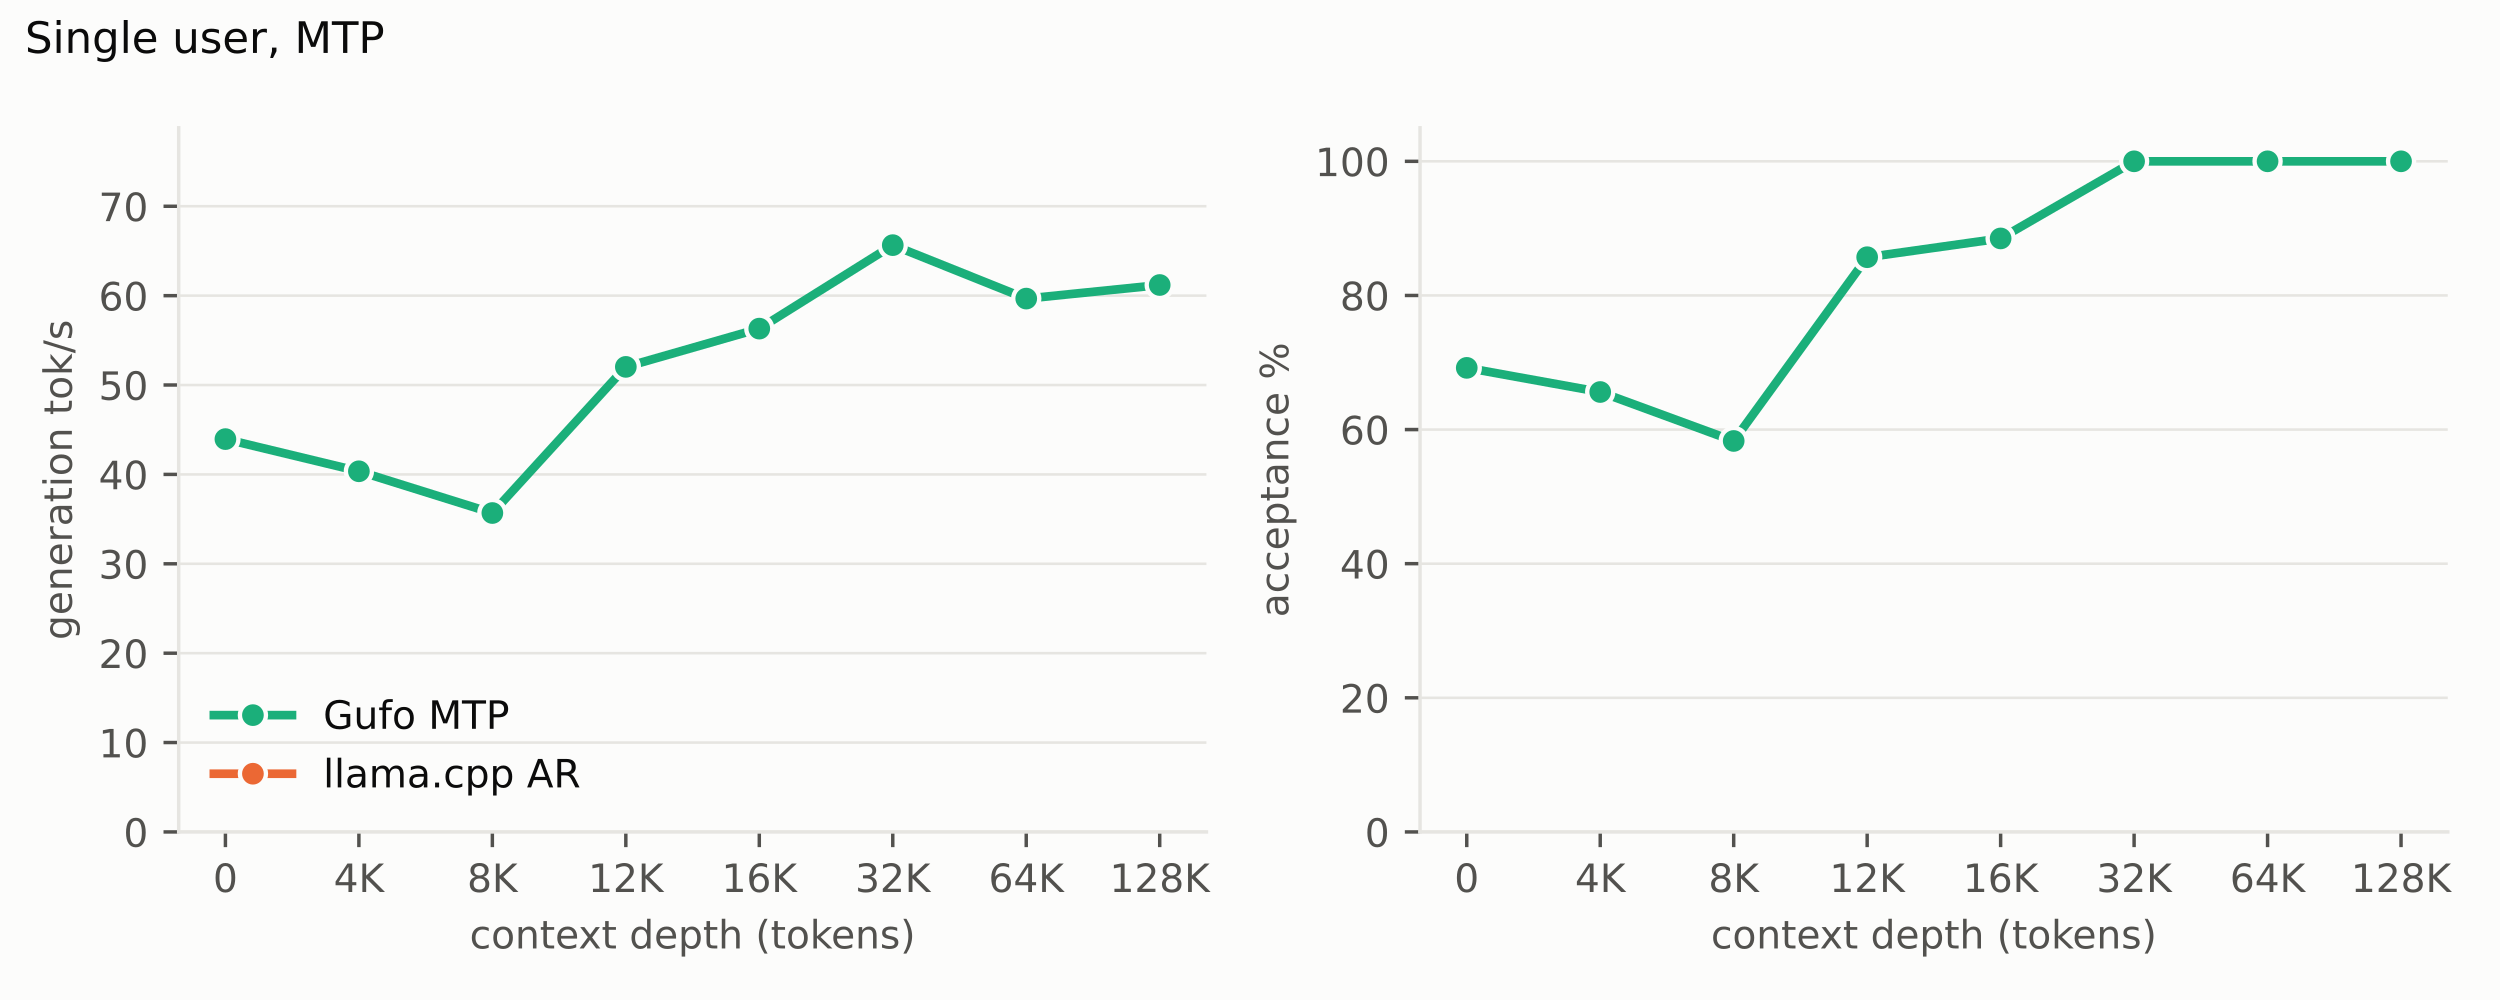
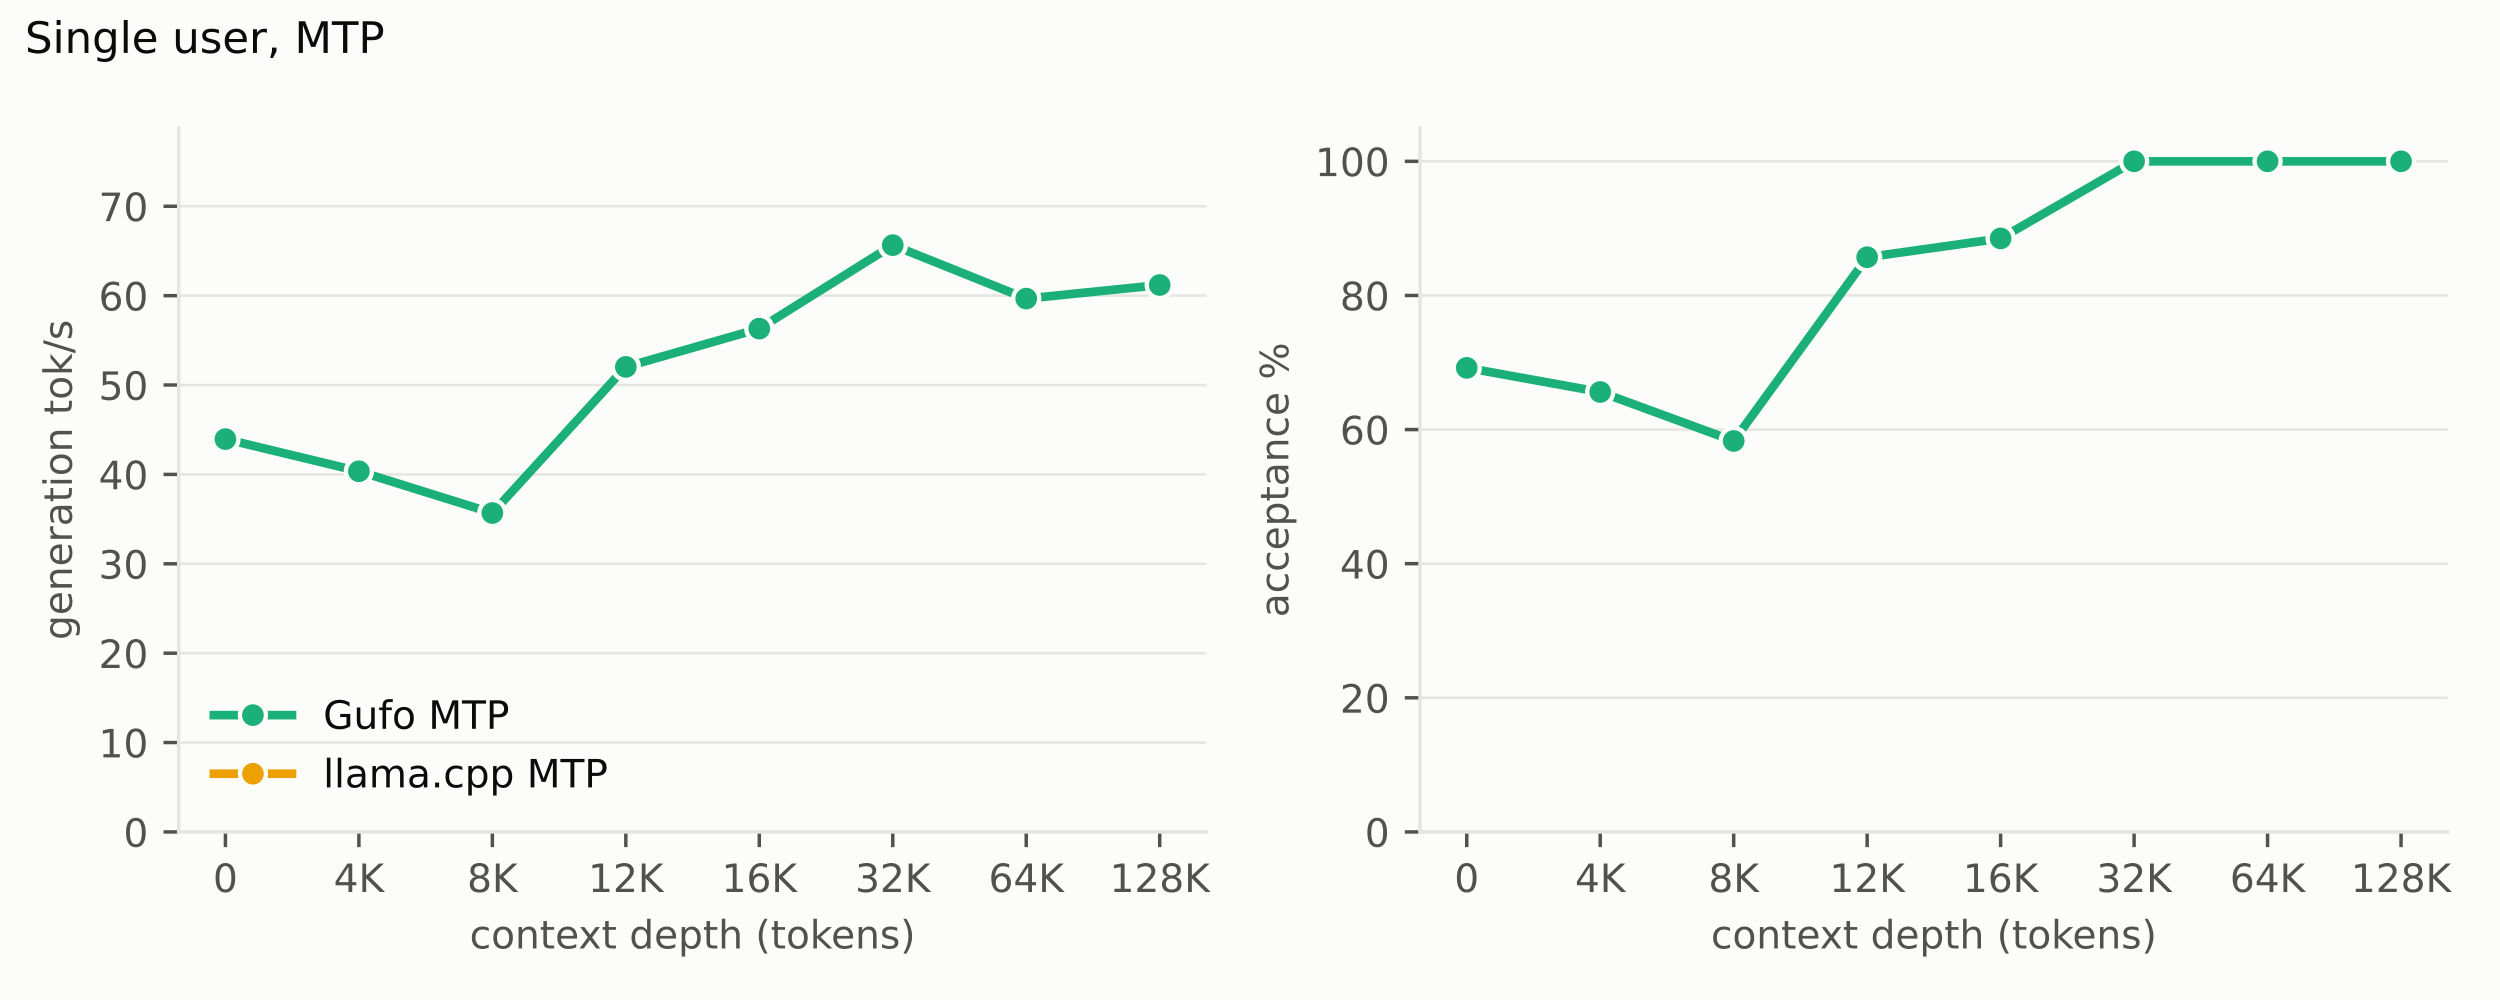
<svg xmlns="http://www.w3.org/2000/svg" xmlns:xlink="http://www.w3.org/1999/xlink" width="576pt" height="230.4pt" viewBox="0 0 576 230.4" version="1.1">
  <defs>
    <style type="text/css">*{stroke-linejoin: round; stroke-linecap: butt}</style>
  </defs>
  <g id="figure_1">
    <g id="patch_1">
      <path d="M 0 230.4  L 576 230.4  L 576 0  L 0 0  z " style="fill: #fcfcfb" />
    </g>
    <g id="axes_1">
      <g id="patch_2">
        <path d="M 41.173 191.679  L 277.96 191.679  L 277.96 29.441  L 41.173 29.441  z " style="fill: #fcfcfb" />
      </g>
      <g id="matplotlib.axis_1">
        <g id="xtick_1">
          <g id="line2d_1">
            <defs>
              <path id="m1ebf051f68" d="M 0 0  L 0 3.5  " style="stroke: #52514e; stroke-width: 0.8" />
            </defs>
            <g>
              <use xlink:href="#m1ebf051f68" x="51.936" y="191.679" style="fill: #52514e; stroke: #52514e; stroke-width: 0.8" />
            </g>
          </g>
          <g id="text_1">
            <text style="font-size: 9px; font-family: 'DejaVu Sans', 'Bitstream Vera Sans', 'Computer Modern Sans Serif', 'Lucida Grande', 'Verdana', 'Geneva', 'Lucid', 'Arial', 'Helvetica', 'Avant Garde', sans-serif; text-anchor: middle; fill: #52514e" x="51.936" y="205.517" transform="rotate(-0 51.93624 205.5172)">0</text>
          </g>
        </g>
        <g id="xtick_2">
          <g id="line2d_2">
            <g>
              <use xlink:href="#m1ebf051f68" x="82.688" y="191.679" style="fill: #52514e; stroke: #52514e; stroke-width: 0.8" />
            </g>
          </g>
          <g id="text_2">
            <text style="font-size: 9px; font-family: 'DejaVu Sans', 'Bitstream Vera Sans', 'Computer Modern Sans Serif', 'Lucida Grande', 'Verdana', 'Geneva', 'Lucid', 'Arial', 'Helvetica', 'Avant Garde', sans-serif; text-anchor: middle; fill: #52514e" x="82.688" y="205.517" transform="rotate(-0 82.68777 205.5172)">4K</text>
          </g>
        </g>
        <g id="xtick_3">
          <g id="line2d_3">
            <g>
              <use xlink:href="#m1ebf051f68" x="113.439" y="191.679" style="fill: #52514e; stroke: #52514e; stroke-width: 0.8" />
            </g>
          </g>
          <g id="text_3">
            <text style="font-size: 9px; font-family: 'DejaVu Sans', 'Bitstream Vera Sans', 'Computer Modern Sans Serif', 'Lucida Grande', 'Verdana', 'Geneva', 'Lucid', 'Arial', 'Helvetica', 'Avant Garde', sans-serif; text-anchor: middle; fill: #52514e" x="113.439" y="205.517" transform="rotate(-0 113.4393 205.5172)">8K</text>
          </g>
        </g>
        <g id="xtick_4">
          <g id="line2d_4">
            <g>
              <use xlink:href="#m1ebf051f68" x="144.191" y="191.679" style="fill: #52514e; stroke: #52514e; stroke-width: 0.8" />
            </g>
          </g>
          <g id="text_4">
            <text style="font-size: 9px; font-family: 'DejaVu Sans', 'Bitstream Vera Sans', 'Computer Modern Sans Serif', 'Lucida Grande', 'Verdana', 'Geneva', 'Lucid', 'Arial', 'Helvetica', 'Avant Garde', sans-serif; text-anchor: middle; fill: #52514e" x="144.191" y="205.517" transform="rotate(-0 144.1908 205.5172)">12K</text>
          </g>
        </g>
        <g id="xtick_5">
          <g id="line2d_5">
            <g>
              <use xlink:href="#m1ebf051f68" x="174.942" y="191.679" style="fill: #52514e; stroke: #52514e; stroke-width: 0.8" />
            </g>
          </g>
          <g id="text_5">
            <text style="font-size: 9px; font-family: 'DejaVu Sans', 'Bitstream Vera Sans', 'Computer Modern Sans Serif', 'Lucida Grande', 'Verdana', 'Geneva', 'Lucid', 'Arial', 'Helvetica', 'Avant Garde', sans-serif; text-anchor: middle; fill: #52514e" x="174.942" y="205.517" transform="rotate(-0 174.9424 205.5172)">16K</text>
          </g>
        </g>
        <g id="xtick_6">
          <g id="line2d_6">
            <g>
              <use xlink:href="#m1ebf051f68" x="205.694" y="191.679" style="fill: #52514e; stroke: #52514e; stroke-width: 0.8" />
            </g>
          </g>
          <g id="text_6">
            <text style="font-size: 9px; font-family: 'DejaVu Sans', 'Bitstream Vera Sans', 'Computer Modern Sans Serif', 'Lucida Grande', 'Verdana', 'Geneva', 'Lucid', 'Arial', 'Helvetica', 'Avant Garde', sans-serif; text-anchor: middle; fill: #52514e" x="205.694" y="205.517" transform="rotate(-0 205.6939 205.5172)">32K</text>
          </g>
        </g>
        <g id="xtick_7">
          <g id="line2d_7">
            <g>
              <use xlink:href="#m1ebf051f68" x="236.445" y="191.679" style="fill: #52514e; stroke: #52514e; stroke-width: 0.8" />
            </g>
          </g>
          <g id="text_7">
            <text style="font-size: 9px; font-family: 'DejaVu Sans', 'Bitstream Vera Sans', 'Computer Modern Sans Serif', 'Lucida Grande', 'Verdana', 'Geneva', 'Lucid', 'Arial', 'Helvetica', 'Avant Garde', sans-serif; text-anchor: middle; fill: #52514e" x="236.445" y="205.517" transform="rotate(-0 236.4454 205.5172)">64K</text>
          </g>
        </g>
        <g id="xtick_8">
          <g id="line2d_8">
            <g>
              <use xlink:href="#m1ebf051f68" x="267.197" y="191.679" style="fill: #52514e; stroke: #52514e; stroke-width: 0.8" />
            </g>
          </g>
          <g id="text_8">
            <text style="font-size: 9px; font-family: 'DejaVu Sans', 'Bitstream Vera Sans', 'Computer Modern Sans Serif', 'Lucida Grande', 'Verdana', 'Geneva', 'Lucid', 'Arial', 'Helvetica', 'Avant Garde', sans-serif; text-anchor: middle; fill: #52514e" x="267.197" y="205.517" transform="rotate(-0 267.1969 205.5172)">128K</text>
          </g>
        </g>
        <g id="text_9">
          <text style="font-size: 9px; font-family: 'DejaVu Sans', 'Bitstream Vera Sans', 'Computer Modern Sans Serif', 'Lucida Grande', 'Verdana', 'Geneva', 'Lucid', 'Arial', 'Helvetica', 'Avant Garde', sans-serif; text-anchor: middle; fill: #52514e" x="159.567" y="218.518" transform="rotate(-0 159.5666 218.5179)">context depth (tokens)</text>
        </g>
      </g>
      <g id="matplotlib.axis_2">
        <g id="ytick_1">
          <g id="line2d_9">
            <path d="M 41.173 191.679  L 277.96 191.679  " clip-path="url(#p8914a606dc)" style="fill: none; stroke: #e6e5e1; stroke-width: 0.6; stroke-linecap: square" />
          </g>
          <g id="line2d_10">
            <defs>
              <path id="m680e5b1e24" d="M 0 0  L -3.5 0  " style="stroke: #52514e; stroke-width: 0.8" />
            </defs>
            <g>
              <use xlink:href="#m680e5b1e24" x="41.173" y="191.679" style="fill: #52514e; stroke: #52514e; stroke-width: 0.8" />
            </g>
          </g>
          <g id="text_10">
            <text style="font-size: 9px; font-family: 'DejaVu Sans', 'Bitstream Vera Sans', 'Computer Modern Sans Serif', 'Lucida Grande', 'Verdana', 'Geneva', 'Lucid', 'Arial', 'Helvetica', 'Avant Garde', sans-serif; text-anchor: end; fill: #52514e" x="34.173" y="195.098" transform="rotate(-0 34.1732 195.0982)">0</text>
          </g>
        </g>
        <g id="ytick_2">
          <g id="line2d_11">
            <path d="M 41.173 171.085  L 277.96 171.085  " clip-path="url(#p8914a606dc)" style="fill: none; stroke: #e6e5e1; stroke-width: 0.6; stroke-linecap: square" />
          </g>
          <g id="line2d_12">
            <g>
              <use xlink:href="#m680e5b1e24" x="41.173" y="171.085" style="fill: #52514e; stroke: #52514e; stroke-width: 0.8" />
            </g>
          </g>
          <g id="text_11">
            <text style="font-size: 9px; font-family: 'DejaVu Sans', 'Bitstream Vera Sans', 'Computer Modern Sans Serif', 'Lucida Grande', 'Verdana', 'Geneva', 'Lucid', 'Arial', 'Helvetica', 'Avant Garde', sans-serif; text-anchor: end; fill: #52514e" x="34.173" y="174.504" transform="rotate(-0 34.1732 174.5044)">10</text>
          </g>
        </g>
        <g id="ytick_3">
          <g id="line2d_13">
            <path d="M 41.173 150.492  L 277.96 150.492  " clip-path="url(#p8914a606dc)" style="fill: none; stroke: #e6e5e1; stroke-width: 0.6; stroke-linecap: square" />
          </g>
          <g id="line2d_14">
            <g>
              <use xlink:href="#m680e5b1e24" x="41.173" y="150.492" style="fill: #52514e; stroke: #52514e; stroke-width: 0.8" />
            </g>
          </g>
          <g id="text_12">
            <text style="font-size: 9px; font-family: 'DejaVu Sans', 'Bitstream Vera Sans', 'Computer Modern Sans Serif', 'Lucida Grande', 'Verdana', 'Geneva', 'Lucid', 'Arial', 'Helvetica', 'Avant Garde', sans-serif; text-anchor: end; fill: #52514e" x="34.173" y="153.911" transform="rotate(-0 34.1732 153.9105)">20</text>
          </g>
        </g>
        <g id="ytick_4">
          <g id="line2d_15">
            <path d="M 41.173 129.898  L 277.96 129.898  " clip-path="url(#p8914a606dc)" style="fill: none; stroke: #e6e5e1; stroke-width: 0.6; stroke-linecap: square" />
          </g>
          <g id="line2d_16">
            <g>
              <use xlink:href="#m680e5b1e24" x="41.173" y="129.898" style="fill: #52514e; stroke: #52514e; stroke-width: 0.8" />
            </g>
          </g>
          <g id="text_13">
            <text style="font-size: 9px; font-family: 'DejaVu Sans', 'Bitstream Vera Sans', 'Computer Modern Sans Serif', 'Lucida Grande', 'Verdana', 'Geneva', 'Lucid', 'Arial', 'Helvetica', 'Avant Garde', sans-serif; text-anchor: end; fill: #52514e" x="34.173" y="133.317" transform="rotate(-0 34.1732 133.3166)">30</text>
          </g>
        </g>
        <g id="ytick_5">
          <g id="line2d_17">
            <path d="M 41.173 109.304  L 277.96 109.304  " clip-path="url(#p8914a606dc)" style="fill: none; stroke: #e6e5e1; stroke-width: 0.6; stroke-linecap: square" />
          </g>
          <g id="line2d_18">
            <g>
              <use xlink:href="#m680e5b1e24" x="41.173" y="109.304" style="fill: #52514e; stroke: #52514e; stroke-width: 0.8" />
            </g>
          </g>
          <g id="text_14">
            <text style="font-size: 9px; font-family: 'DejaVu Sans', 'Bitstream Vera Sans', 'Computer Modern Sans Serif', 'Lucida Grande', 'Verdana', 'Geneva', 'Lucid', 'Arial', 'Helvetica', 'Avant Garde', sans-serif; text-anchor: end; fill: #52514e" x="34.173" y="112.723" transform="rotate(-0 34.1732 112.7228)">40</text>
          </g>
        </g>
        <g id="ytick_6">
          <g id="line2d_19">
            <path d="M 41.173 88.71  L 277.96 88.71  " clip-path="url(#p8914a606dc)" style="fill: none; stroke: #e6e5e1; stroke-width: 0.6; stroke-linecap: square" />
          </g>
          <g id="line2d_20">
            <g>
              <use xlink:href="#m680e5b1e24" x="41.173" y="88.71" style="fill: #52514e; stroke: #52514e; stroke-width: 0.8" />
            </g>
          </g>
          <g id="text_15">
            <text style="font-size: 9px; font-family: 'DejaVu Sans', 'Bitstream Vera Sans', 'Computer Modern Sans Serif', 'Lucida Grande', 'Verdana', 'Geneva', 'Lucid', 'Arial', 'Helvetica', 'Avant Garde', sans-serif; text-anchor: end; fill: #52514e" x="34.173" y="92.129" transform="rotate(-0 34.1732 92.12889)">50</text>
          </g>
        </g>
        <g id="ytick_7">
          <g id="line2d_21">
            <path d="M 41.173 68.116  L 277.96 68.116  " clip-path="url(#p8914a606dc)" style="fill: none; stroke: #e6e5e1; stroke-width: 0.6; stroke-linecap: square" />
          </g>
          <g id="line2d_22">
            <g>
              <use xlink:href="#m680e5b1e24" x="41.173" y="68.116" style="fill: #52514e; stroke: #52514e; stroke-width: 0.8" />
            </g>
          </g>
          <g id="text_16">
            <text style="font-size: 9px; font-family: 'DejaVu Sans', 'Bitstream Vera Sans', 'Computer Modern Sans Serif', 'Lucida Grande', 'Verdana', 'Geneva', 'Lucid', 'Arial', 'Helvetica', 'Avant Garde', sans-serif; text-anchor: end; fill: #52514e" x="34.173" y="71.535" transform="rotate(-0 34.1732 71.53502)">60</text>
          </g>
        </g>
        <g id="ytick_8">
          <g id="line2d_23">
            <path d="M 41.173 47.522  L 277.96 47.522  " clip-path="url(#p8914a606dc)" style="fill: none; stroke: #e6e5e1; stroke-width: 0.6; stroke-linecap: square" />
          </g>
          <g id="line2d_24">
            <g>
              <use xlink:href="#m680e5b1e24" x="41.173" y="47.522" style="fill: #52514e; stroke: #52514e; stroke-width: 0.8" />
            </g>
          </g>
          <g id="text_17">
            <text style="font-size: 9px; font-family: 'DejaVu Sans', 'Bitstream Vera Sans', 'Computer Modern Sans Serif', 'Lucida Grande', 'Verdana', 'Geneva', 'Lucid', 'Arial', 'Helvetica', 'Avant Garde', sans-serif; text-anchor: end; fill: #52514e" x="34.173" y="50.941" transform="rotate(-0 34.1732 50.94114)">70</text>
          </g>
        </g>
        <g id="text_18">
          <text style="font-size: 9px; font-family: 'DejaVu Sans', 'Bitstream Vera Sans', 'Computer Modern Sans Serif', 'Lucida Grande', 'Verdana', 'Geneva', 'Lucid', 'Arial', 'Helvetica', 'Avant Garde', sans-serif; text-anchor: middle; fill: #52514e" x="16.559" y="110.56" transform="rotate(-90 16.55859 110.56)">generation tok/s</text>
        </g>
      </g>
      <g id="line2d_25">
        <path d="M 51.936 101.169  L 82.688 108.583  L 113.439 118.2  L 144.191 84.529  L 174.942 75.715  L 205.694 56.481  L 236.445 68.796  L 267.197 65.665  " clip-path="url(#p8914a606dc)" style="fill: none; stroke: #1baf7a; stroke-width: 2; stroke-linecap: square" />
        <defs>
          <path id="m52f97da8ad" d="M 0 3  C 0.796 3 1.559 2.684 2.121 2.121  C 2.684 1.559 3 0.796 3 0  C 3 -0.796 2.684 -1.559 2.121 -2.121  C 1.559 -2.684 0.796 -3 0 -3  C -0.796 -3 -1.559 -2.684 -2.121 -2.121  C -2.684 -1.559 -3 -0.796 -3 0  C -3 0.796 -2.684 1.559 -2.121 2.121  C -1.559 2.684 -0.796 3 0 3  z " style="stroke: #fcfcfb" />
        </defs>
        <g clip-path="url(#p8914a606dc)">
          <use xlink:href="#m52f97da8ad" x="51.936" y="101.169" style="fill: #1baf7a; stroke: #fcfcfb" />
          <use xlink:href="#m52f97da8ad" x="82.688" y="108.583" style="fill: #1baf7a; stroke: #fcfcfb" />
          <use xlink:href="#m52f97da8ad" x="113.439" y="118.2" style="fill: #1baf7a; stroke: #fcfcfb" />
          <use xlink:href="#m52f97da8ad" x="144.191" y="84.529" style="fill: #1baf7a; stroke: #fcfcfb" />
          <use xlink:href="#m52f97da8ad" x="174.942" y="75.715" style="fill: #1baf7a; stroke: #fcfcfb" />
          <use xlink:href="#m52f97da8ad" x="205.694" y="56.481" style="fill: #1baf7a; stroke: #fcfcfb" />
          <use xlink:href="#m52f97da8ad" x="236.445" y="68.796" style="fill: #1baf7a; stroke: #fcfcfb" />
          <use xlink:href="#m52f97da8ad" x="267.197" y="65.665" style="fill: #1baf7a; stroke: #fcfcfb" />
        </g>
      </g>
      <g id="line2d_26" />
      <g id="patch_3">
        <path d="M 41.173 191.679  L 41.173 29.441  " style="fill: none; stroke: #e6e5e1; stroke-width: 0.8; stroke-linejoin: miter; stroke-linecap: square" />
      </g>
      <g id="patch_4">
        <path d="M 41.173 191.679  L 277.96 191.679  " style="fill: none; stroke: #e6e5e1; stroke-width: 0.8; stroke-linejoin: miter; stroke-linecap: square" />
      </g>
      <g id="legend_1">
        <g id="line2d_27">
          <path d="M 49.273 164.766  L 58.273 164.766  L 67.273 164.766  " style="fill: none; stroke: #1baf7a; stroke-width: 2; stroke-linecap: square" />
          <g>
            <use xlink:href="#m52f97da8ad" x="58.273" y="164.766" style="fill: #1baf7a; stroke: #fcfcfb" />
          </g>
        </g>
        <g id="text_19">
          <text style="font-size: 9px; font-family: 'DejaVu Sans', 'Bitstream Vera Sans', 'Computer Modern Sans Serif', 'Lucida Grande', 'Verdana', 'Geneva', 'Lucid', 'Arial', 'Helvetica', 'Avant Garde', sans-serif; text-anchor: start; fill: #0b0b0b" x="74.473" y="167.916" transform="rotate(-0 74.4732 167.9165)">Gufo MTP</text>
        </g>
        <g id="line2d_28">
-           <path d="M 49.273 178.267  L 58.273 178.267  L 67.273 178.267  " style="fill: none; stroke: #eb6834; stroke-width: 2; stroke-linecap: square" />
+           <path d="M 49.273 178.267  L 58.273 178.267  L 67.273 178.267  " style="fill: none; stroke: #eda100; stroke-width: 2; stroke-linecap: square" />
          <defs>
-             <path id="ma0614988b8" d="M 0 3  C 0.796 3 1.559 2.684 2.121 2.121  C 2.684 1.559 3 0.796 3 0  C 3 -0.796 2.684 -1.559 2.121 -2.121  C 1.559 -2.684 0.796 -3 0 -3  C -0.796 -3 -1.559 -2.684 -2.121 -2.121  C -2.684 -1.559 -3 -0.796 -3 0  C -3 0.796 -2.684 1.559 -2.121 2.121  C -1.559 2.684 -0.796 3 0 3  z " style="stroke: #fcfcfb" />
+             <path id="mb9ac056d34" d="M 0 3  C 0.796 3 1.559 2.684 2.121 2.121  C 2.684 1.559 3 0.796 3 0  C 3 -0.796 2.684 -1.559 2.121 -2.121  C 1.559 -2.684 0.796 -3 0 -3  C -0.796 -3 -1.559 -2.684 -2.121 -2.121  C -2.684 -1.559 -3 -0.796 -3 0  C -3 0.796 -2.684 1.559 -2.121 2.121  C -1.559 2.684 -0.796 3 0 3  z " style="stroke: #fcfcfb" />
          </defs>
          <g>
-             <use xlink:href="#ma0614988b8" x="58.273" y="178.267" style="fill: #eb6834; stroke: #fcfcfb" />
+             <use xlink:href="#mb9ac056d34" x="58.273" y="178.267" style="fill: #eda100; stroke: #fcfcfb" />
          </g>
        </g>
        <g id="text_20">
-           <text style="font-size: 9px; font-family: 'DejaVu Sans', 'Bitstream Vera Sans', 'Computer Modern Sans Serif', 'Lucida Grande', 'Verdana', 'Geneva', 'Lucid', 'Arial', 'Helvetica', 'Avant Garde', sans-serif; text-anchor: start; fill: #0b0b0b" x="74.473" y="181.417" transform="rotate(-0 74.4732 181.4172)">llama.cpp AR</text>
+           <text style="font-size: 9px; font-family: 'DejaVu Sans', 'Bitstream Vera Sans', 'Computer Modern Sans Serif', 'Lucida Grande', 'Verdana', 'Geneva', 'Lucid', 'Arial', 'Helvetica', 'Avant Garde', sans-serif; text-anchor: start; fill: #0b0b0b" x="74.473" y="181.417" transform="rotate(-0 74.4732 181.4172)">llama.cpp MTP</text>
        </g>
      </g>
    </g>
    <g id="axes_2">
      <g id="patch_5">
        <path d="M 327.176 191.679  L 563.963 191.679  L 563.963 29.441  L 327.176 29.441  z " style="fill: #fcfcfb" />
      </g>
      <g id="matplotlib.axis_3">
        <g id="xtick_9">
          <g id="line2d_29">
            <g>
              <use xlink:href="#m1ebf051f68" x="337.939" y="191.679" style="fill: #52514e; stroke: #52514e; stroke-width: 0.8" />
            </g>
          </g>
          <g id="text_21">
            <text style="font-size: 9px; font-family: 'DejaVu Sans', 'Bitstream Vera Sans', 'Computer Modern Sans Serif', 'Lucida Grande', 'Verdana', 'Geneva', 'Lucid', 'Arial', 'Helvetica', 'Avant Garde', sans-serif; text-anchor: middle; fill: #52514e" x="337.939" y="205.517" transform="rotate(-0 337.939 205.5172)">0</text>
          </g>
        </g>
        <g id="xtick_10">
          <g id="line2d_30">
            <g>
              <use xlink:href="#m1ebf051f68" x="368.691" y="191.679" style="fill: #52514e; stroke: #52514e; stroke-width: 0.8" />
            </g>
          </g>
          <g id="text_22">
            <text style="font-size: 9px; font-family: 'DejaVu Sans', 'Bitstream Vera Sans', 'Computer Modern Sans Serif', 'Lucida Grande', 'Verdana', 'Geneva', 'Lucid', 'Arial', 'Helvetica', 'Avant Garde', sans-serif; text-anchor: middle; fill: #52514e" x="368.691" y="205.517" transform="rotate(-0 368.6905 205.5172)">4K</text>
          </g>
        </g>
        <g id="xtick_11">
          <g id="line2d_31">
            <g>
              <use xlink:href="#m1ebf051f68" x="399.442" y="191.679" style="fill: #52514e; stroke: #52514e; stroke-width: 0.8" />
            </g>
          </g>
          <g id="text_23">
            <text style="font-size: 9px; font-family: 'DejaVu Sans', 'Bitstream Vera Sans', 'Computer Modern Sans Serif', 'Lucida Grande', 'Verdana', 'Geneva', 'Lucid', 'Arial', 'Helvetica', 'Avant Garde', sans-serif; text-anchor: middle; fill: #52514e" x="399.442" y="205.517" transform="rotate(-0 399.4421 205.5172)">8K</text>
          </g>
        </g>
        <g id="xtick_12">
          <g id="line2d_32">
            <g>
              <use xlink:href="#m1ebf051f68" x="430.194" y="191.679" style="fill: #52514e; stroke: #52514e; stroke-width: 0.8" />
            </g>
          </g>
          <g id="text_24">
            <text style="font-size: 9px; font-family: 'DejaVu Sans', 'Bitstream Vera Sans', 'Computer Modern Sans Serif', 'Lucida Grande', 'Verdana', 'Geneva', 'Lucid', 'Arial', 'Helvetica', 'Avant Garde', sans-serif; text-anchor: middle; fill: #52514e" x="430.194" y="205.517" transform="rotate(-0 430.1936 205.5172)">12K</text>
          </g>
        </g>
        <g id="xtick_13">
          <g id="line2d_33">
            <g>
              <use xlink:href="#m1ebf051f68" x="460.945" y="191.679" style="fill: #52514e; stroke: #52514e; stroke-width: 0.8" />
            </g>
          </g>
          <g id="text_25">
            <text style="font-size: 9px; font-family: 'DejaVu Sans', 'Bitstream Vera Sans', 'Computer Modern Sans Serif', 'Lucida Grande', 'Verdana', 'Geneva', 'Lucid', 'Arial', 'Helvetica', 'Avant Garde', sans-serif; text-anchor: middle; fill: #52514e" x="460.945" y="205.517" transform="rotate(-0 460.9451 205.5172)">16K</text>
          </g>
        </g>
        <g id="xtick_14">
          <g id="line2d_34">
            <g>
              <use xlink:href="#m1ebf051f68" x="491.697" y="191.679" style="fill: #52514e; stroke: #52514e; stroke-width: 0.8" />
            </g>
          </g>
          <g id="text_26">
            <text style="font-size: 9px; font-family: 'DejaVu Sans', 'Bitstream Vera Sans', 'Computer Modern Sans Serif', 'Lucida Grande', 'Verdana', 'Geneva', 'Lucid', 'Arial', 'Helvetica', 'Avant Garde', sans-serif; text-anchor: middle; fill: #52514e" x="491.697" y="205.517" transform="rotate(-0 491.6967 205.5172)">32K</text>
          </g>
        </g>
        <g id="xtick_15">
          <g id="line2d_35">
            <g>
              <use xlink:href="#m1ebf051f68" x="522.448" y="191.679" style="fill: #52514e; stroke: #52514e; stroke-width: 0.8" />
            </g>
          </g>
          <g id="text_27">
            <text style="font-size: 9px; font-family: 'DejaVu Sans', 'Bitstream Vera Sans', 'Computer Modern Sans Serif', 'Lucida Grande', 'Verdana', 'Geneva', 'Lucid', 'Arial', 'Helvetica', 'Avant Garde', sans-serif; text-anchor: middle; fill: #52514e" x="522.448" y="205.517" transform="rotate(-0 522.4482 205.5172)">64K</text>
          </g>
        </g>
        <g id="xtick_16">
          <g id="line2d_36">
            <g>
              <use xlink:href="#m1ebf051f68" x="553.2" y="191.679" style="fill: #52514e; stroke: #52514e; stroke-width: 0.8" />
            </g>
          </g>
          <g id="text_28">
            <text style="font-size: 9px; font-family: 'DejaVu Sans', 'Bitstream Vera Sans', 'Computer Modern Sans Serif', 'Lucida Grande', 'Verdana', 'Geneva', 'Lucid', 'Arial', 'Helvetica', 'Avant Garde', sans-serif; text-anchor: middle; fill: #52514e" x="553.2" y="205.517" transform="rotate(-0 553.1997 205.5172)">128K</text>
          </g>
        </g>
        <g id="text_29">
          <text style="font-size: 9px; font-family: 'DejaVu Sans', 'Bitstream Vera Sans', 'Computer Modern Sans Serif', 'Lucida Grande', 'Verdana', 'Geneva', 'Lucid', 'Arial', 'Helvetica', 'Avant Garde', sans-serif; text-anchor: middle; fill: #52514e" x="445.569" y="218.518" transform="rotate(-0 445.5694 218.5179)">context depth (tokens)</text>
        </g>
      </g>
      <g id="matplotlib.axis_4">
        <g id="ytick_9">
          <g id="line2d_37">
            <path d="M 327.176 191.679  L 563.963 191.679  " clip-path="url(#p4ea976455a)" style="fill: none; stroke: #e6e5e1; stroke-width: 0.6; stroke-linecap: square" />
          </g>
          <g id="line2d_38">
            <g>
              <use xlink:href="#m680e5b1e24" x="327.176" y="191.679" style="fill: #52514e; stroke: #52514e; stroke-width: 0.8" />
            </g>
          </g>
          <g id="text_30">
            <text style="font-size: 9px; font-family: 'DejaVu Sans', 'Bitstream Vera Sans', 'Computer Modern Sans Serif', 'Lucida Grande', 'Verdana', 'Geneva', 'Lucid', 'Arial', 'Helvetica', 'Avant Garde', sans-serif; text-anchor: end; fill: #52514e" x="320.176" y="195.098" transform="rotate(-0 320.176 195.0982)">0</text>
          </g>
        </g>
        <g id="ytick_10">
          <g id="line2d_39">
            <path d="M 327.176 160.777  L 563.963 160.777  " clip-path="url(#p4ea976455a)" style="fill: none; stroke: #e6e5e1; stroke-width: 0.6; stroke-linecap: square" />
          </g>
          <g id="line2d_40">
            <g>
              <use xlink:href="#m680e5b1e24" x="327.176" y="160.777" style="fill: #52514e; stroke: #52514e; stroke-width: 0.8" />
            </g>
          </g>
          <g id="text_31">
            <text style="font-size: 9px; font-family: 'DejaVu Sans', 'Bitstream Vera Sans', 'Computer Modern Sans Serif', 'Lucida Grande', 'Verdana', 'Geneva', 'Lucid', 'Arial', 'Helvetica', 'Avant Garde', sans-serif; text-anchor: end; fill: #52514e" x="320.176" y="164.196" transform="rotate(-0 320.176 164.1957)">20</text>
          </g>
        </g>
        <g id="ytick_11">
          <g id="line2d_41">
            <path d="M 327.176 129.874  L 563.963 129.874  " clip-path="url(#p4ea976455a)" style="fill: none; stroke: #e6e5e1; stroke-width: 0.6; stroke-linecap: square" />
          </g>
          <g id="line2d_42">
            <g>
              <use xlink:href="#m680e5b1e24" x="327.176" y="129.874" style="fill: #52514e; stroke: #52514e; stroke-width: 0.8" />
            </g>
          </g>
          <g id="text_32">
            <text style="font-size: 9px; font-family: 'DejaVu Sans', 'Bitstream Vera Sans', 'Computer Modern Sans Serif', 'Lucida Grande', 'Verdana', 'Geneva', 'Lucid', 'Arial', 'Helvetica', 'Avant Garde', sans-serif; text-anchor: end; fill: #52514e" x="320.176" y="133.293" transform="rotate(-0 320.176 133.2931)">40</text>
          </g>
        </g>
        <g id="ytick_12">
          <g id="line2d_43">
            <path d="M 327.176 98.972  L 563.963 98.972  " clip-path="url(#p4ea976455a)" style="fill: none; stroke: #e6e5e1; stroke-width: 0.6; stroke-linecap: square" />
          </g>
          <g id="line2d_44">
            <g>
              <use xlink:href="#m680e5b1e24" x="327.176" y="98.972" style="fill: #52514e; stroke: #52514e; stroke-width: 0.8" />
            </g>
          </g>
          <g id="text_33">
            <text style="font-size: 9px; font-family: 'DejaVu Sans', 'Bitstream Vera Sans', 'Computer Modern Sans Serif', 'Lucida Grande', 'Verdana', 'Geneva', 'Lucid', 'Arial', 'Helvetica', 'Avant Garde', sans-serif; text-anchor: end; fill: #52514e" x="320.176" y="102.391" transform="rotate(-0 320.176 102.3905)">60</text>
          </g>
        </g>
        <g id="ytick_13">
          <g id="line2d_45">
            <path d="M 327.176 68.069  L 563.963 68.069  " clip-path="url(#p4ea976455a)" style="fill: none; stroke: #e6e5e1; stroke-width: 0.6; stroke-linecap: square" />
          </g>
          <g id="line2d_46">
            <g>
              <use xlink:href="#m680e5b1e24" x="327.176" y="68.069" style="fill: #52514e; stroke: #52514e; stroke-width: 0.8" />
            </g>
          </g>
          <g id="text_34">
            <text style="font-size: 9px; font-family: 'DejaVu Sans', 'Bitstream Vera Sans', 'Computer Modern Sans Serif', 'Lucida Grande', 'Verdana', 'Geneva', 'Lucid', 'Arial', 'Helvetica', 'Avant Garde', sans-serif; text-anchor: end; fill: #52514e" x="320.176" y="71.488" transform="rotate(-0 320.176 71.48794)">80</text>
          </g>
        </g>
        <g id="ytick_14">
          <g id="line2d_47">
            <path d="M 327.176 37.166  L 563.963 37.166  " clip-path="url(#p4ea976455a)" style="fill: none; stroke: #e6e5e1; stroke-width: 0.6; stroke-linecap: square" />
          </g>
          <g id="line2d_48">
            <g>
              <use xlink:href="#m680e5b1e24" x="327.176" y="37.166" style="fill: #52514e; stroke: #52514e; stroke-width: 0.8" />
            </g>
          </g>
          <g id="text_35">
            <text style="font-size: 9px; font-family: 'DejaVu Sans', 'Bitstream Vera Sans', 'Computer Modern Sans Serif', 'Lucida Grande', 'Verdana', 'Geneva', 'Lucid', 'Arial', 'Helvetica', 'Avant Garde', sans-serif; text-anchor: end; fill: #52514e" x="320.176" y="40.585" transform="rotate(-0 320.176 40.58537)">100</text>
          </g>
        </g>
        <g id="text_36">
          <text style="font-size: 9px; font-family: 'DejaVu Sans', 'Bitstream Vera Sans', 'Computer Modern Sans Serif', 'Lucida Grande', 'Verdana', 'Geneva', 'Lucid', 'Arial', 'Helvetica', 'Avant Garde', sans-serif; text-anchor: middle; fill: #52514e" x="296.835" y="110.56" transform="rotate(-90 296.8351 110.56)">acceptance %</text>
        </g>
      </g>
      <g id="line2d_49">
        <path d="M 337.939 84.756  L 368.691 90.319  L 399.442 101.598  L 430.194 59.262  L 460.945 54.935  L 491.697 37.166  L 522.448 37.166  L 553.2 37.166  " clip-path="url(#p4ea976455a)" style="fill: none; stroke: #1baf7a; stroke-width: 2; stroke-linecap: square" />
        <g clip-path="url(#p4ea976455a)">
          <use xlink:href="#m52f97da8ad" x="337.939" y="84.756" style="fill: #1baf7a; stroke: #fcfcfb" />
          <use xlink:href="#m52f97da8ad" x="368.691" y="90.319" style="fill: #1baf7a; stroke: #fcfcfb" />
          <use xlink:href="#m52f97da8ad" x="399.442" y="101.598" style="fill: #1baf7a; stroke: #fcfcfb" />
          <use xlink:href="#m52f97da8ad" x="430.194" y="59.262" style="fill: #1baf7a; stroke: #fcfcfb" />
          <use xlink:href="#m52f97da8ad" x="460.945" y="54.935" style="fill: #1baf7a; stroke: #fcfcfb" />
          <use xlink:href="#m52f97da8ad" x="491.697" y="37.166" style="fill: #1baf7a; stroke: #fcfcfb" />
          <use xlink:href="#m52f97da8ad" x="522.448" y="37.166" style="fill: #1baf7a; stroke: #fcfcfb" />
          <use xlink:href="#m52f97da8ad" x="553.2" y="37.166" style="fill: #1baf7a; stroke: #fcfcfb" />
        </g>
      </g>
      <g id="patch_6">
        <path d="M 327.176 191.679  L 327.176 29.441  " style="fill: none; stroke: #e6e5e1; stroke-width: 0.8; stroke-linejoin: miter; stroke-linecap: square" />
      </g>
      <g id="patch_7">
        <path d="M 327.176 191.679  L 563.963 191.679  " style="fill: none; stroke: #e6e5e1; stroke-width: 0.8; stroke-linejoin: miter; stroke-linecap: square" />
      </g>
    </g>
    <g id="text_37">
      <text style="font-size: 10px; font-family: 'DejaVu Sans', 'Bitstream Vera Sans', 'Computer Modern Sans Serif', 'Lucida Grande', 'Verdana', 'Geneva', 'Lucid', 'Arial', 'Helvetica', 'Avant Garde', sans-serif; text-anchor: start; fill: #0b0b0b" x="5.76" y="12.206" transform="rotate(-0 5.76 12.20644)">Single user, MTP</text>
    </g>
  </g>
  <defs>
    <clipPath id="p8914a606dc">
      <rect x="41.173" y="29.441" width="236.787" height="162.239" />
    </clipPath>
    <clipPath id="p4ea976455a">
      <rect x="327.176" y="29.441" width="236.787" height="162.239" />
    </clipPath>
  </defs>
</svg>
